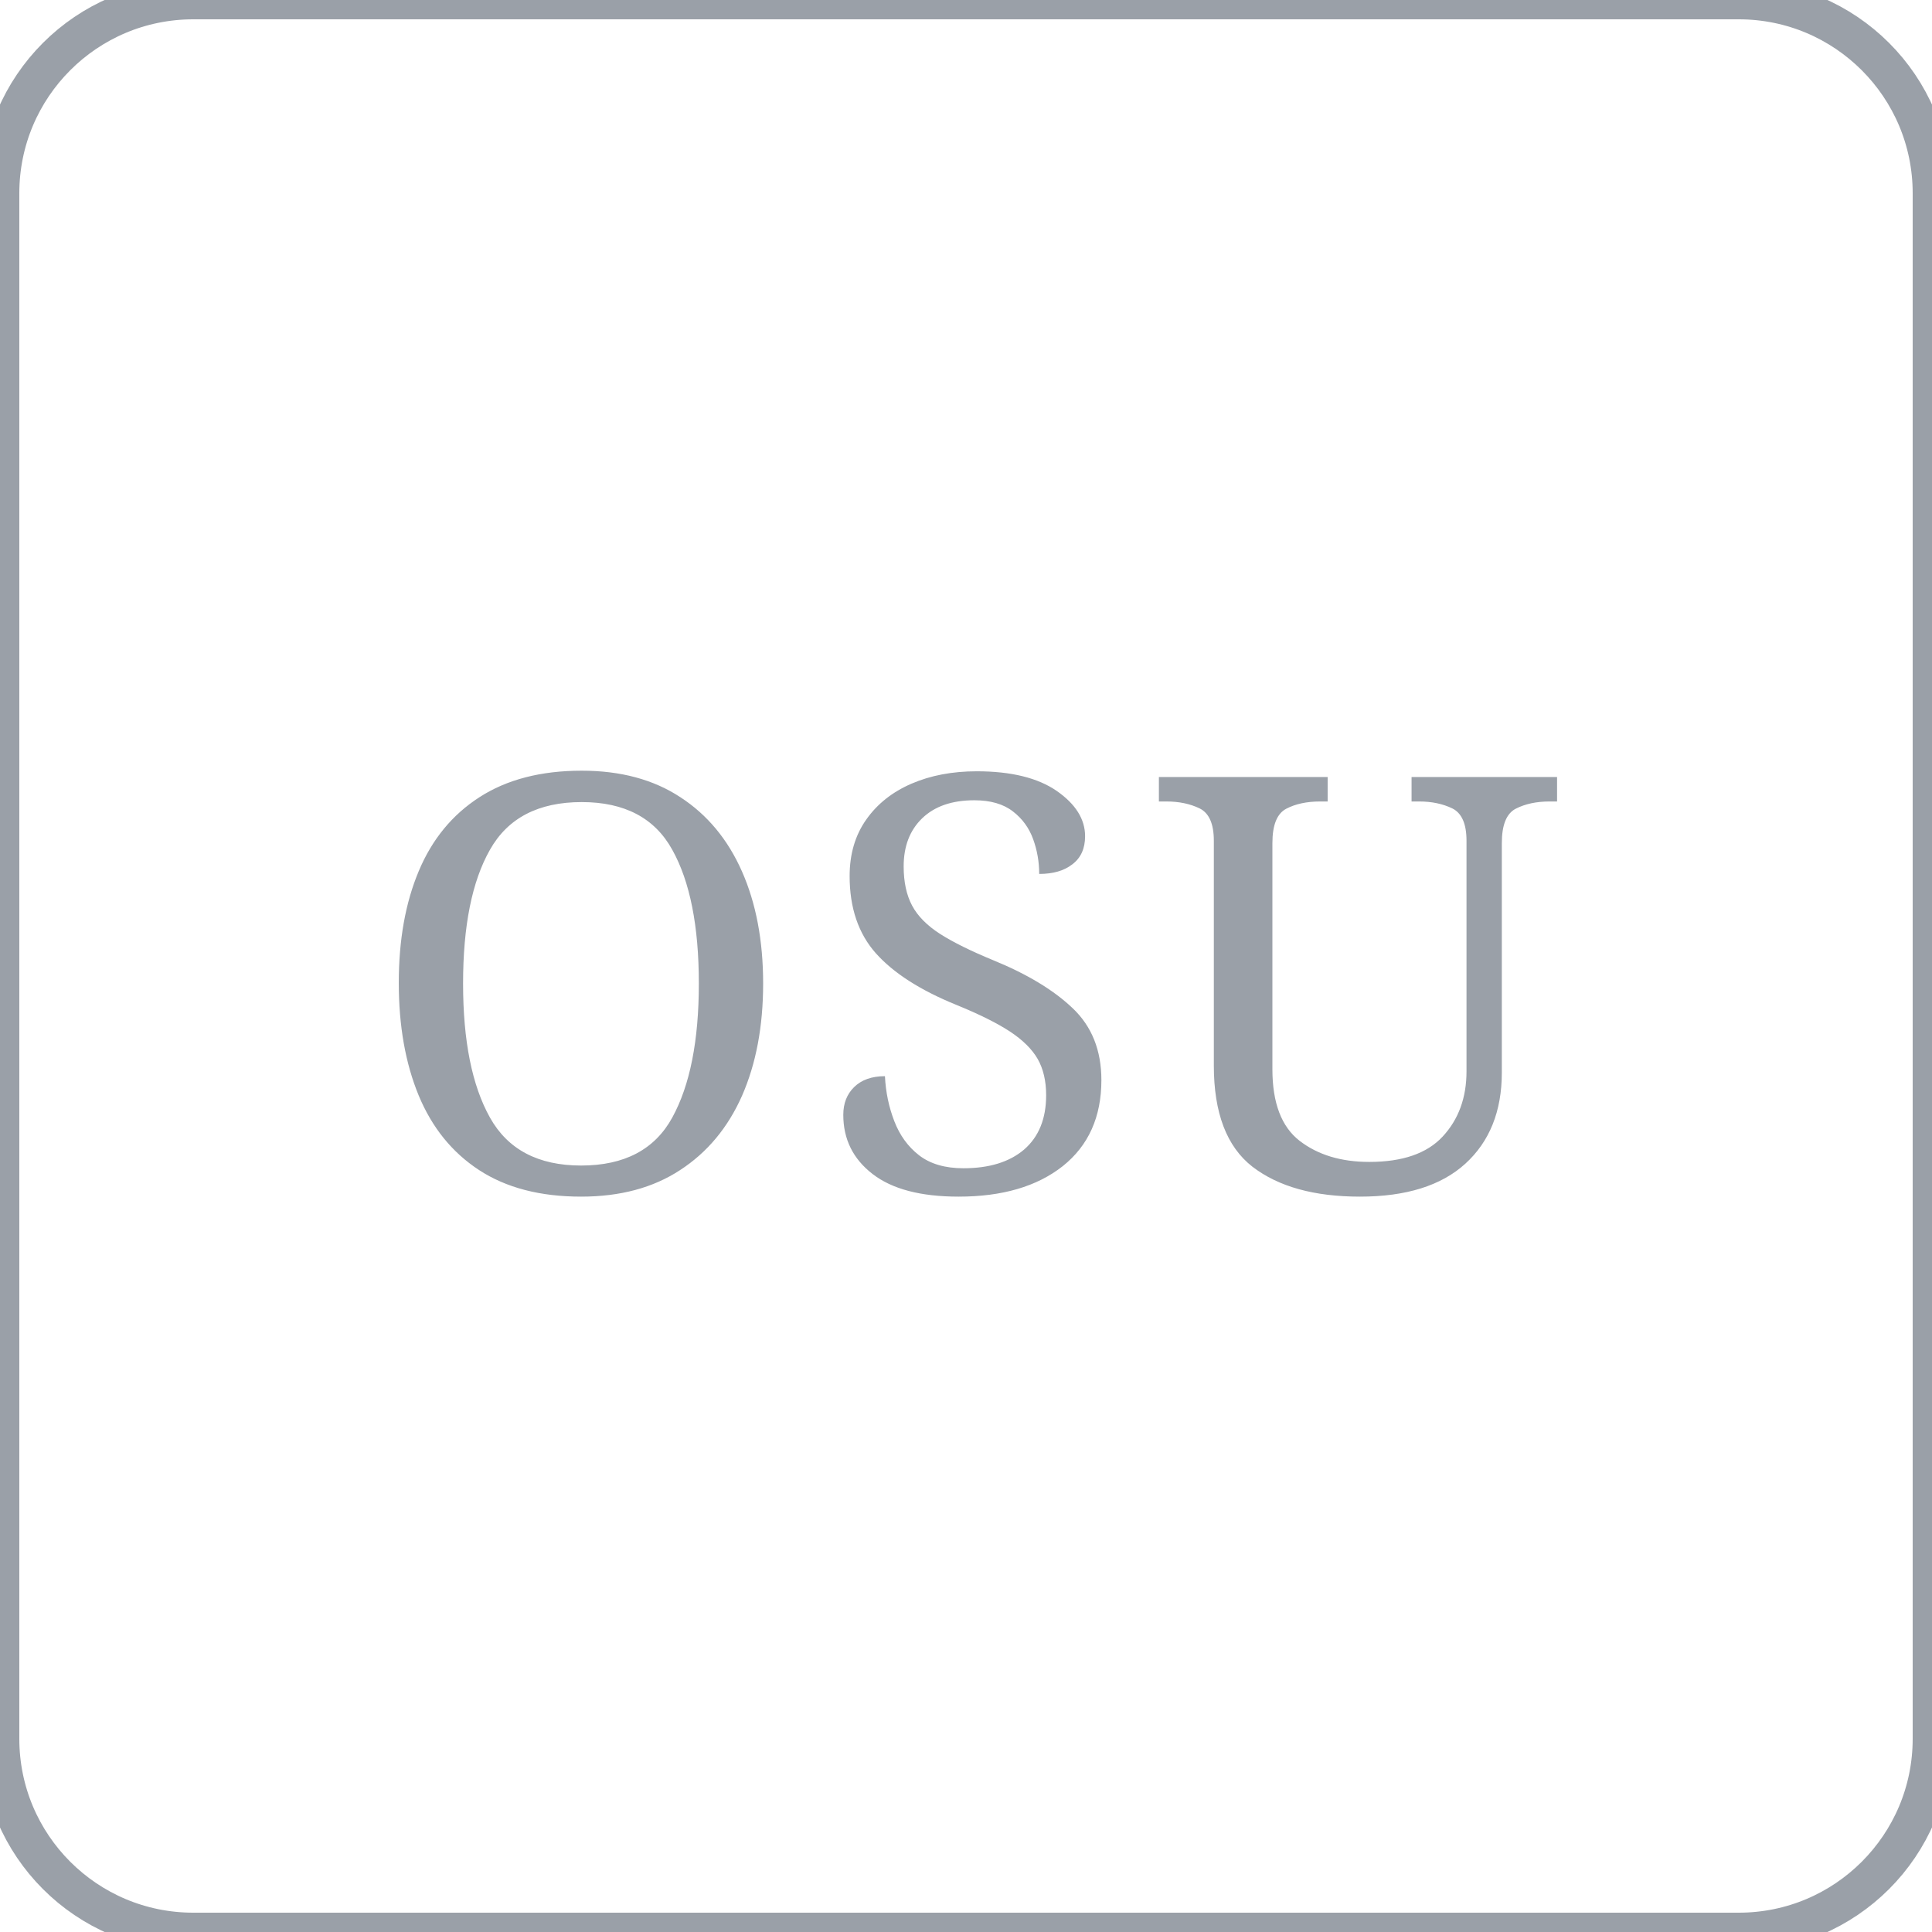
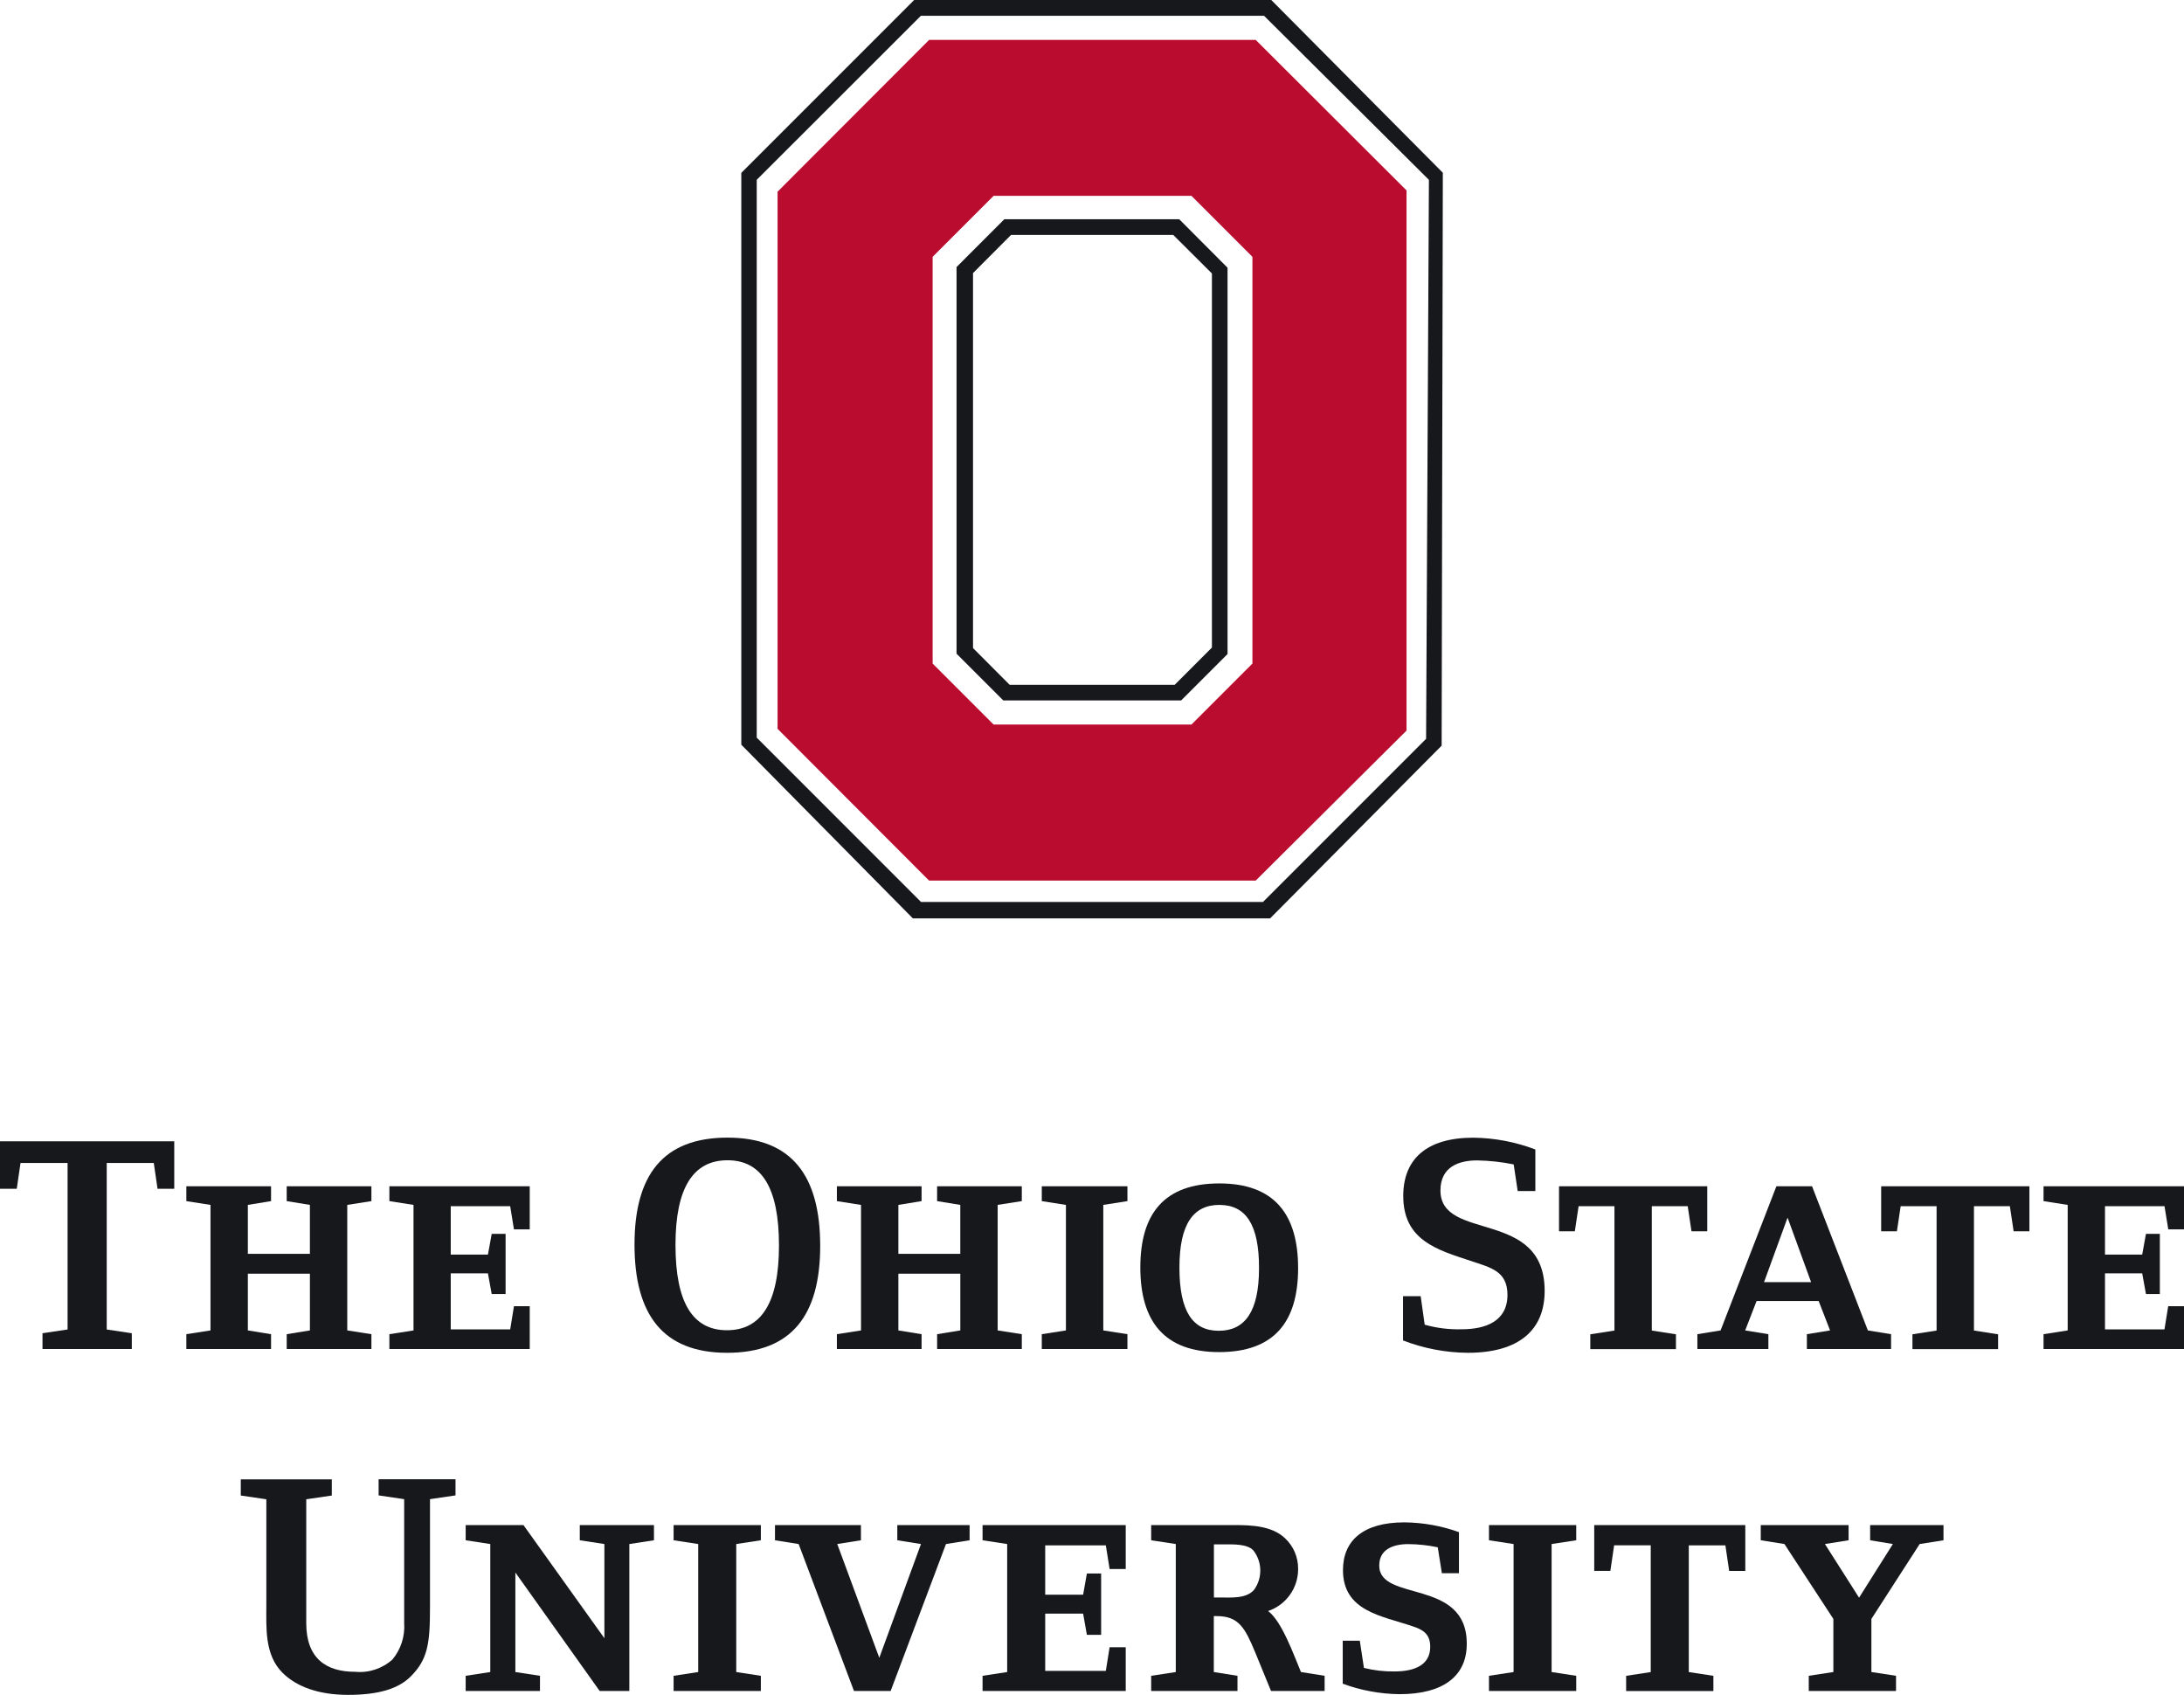
- <svg xmlns="http://www.w3.org/2000/svg" viewBox="0 0 100 100" role="img" aria-hidden="true">
-   <rect width="100" height="100" rx="10" fill="none" stroke="#9aa0a8" stroke-width="2" />
-   <text x="50" y="50" font-family="Georgia, serif" font-size="30" fill="#9aa0a8" text-anchor="middle" dominant-baseline="central" letter-spacing="1">OSU</text>
+ <svg xmlns="http://www.w3.org/2000/svg" fill="#16181c" width="232.065" height="180.07" viewBox="0 0 232.065 180.07">
+   <g id="ohio_state_web_mark_home_page" data-name="ohio state web mark home page" transform="translate(-14.31 -12.52)">
+     <g id="Group_631" data-name="Group 631" transform="translate(14.31 133.388)">
+       <path id="Path_75" data-name="Path 75" d="M31.05,114.482l-.4-2.74h-5v17.69l2.665.4v1.676H18.826v-1.676l2.665-.4v-17.69h-5l-.4,2.74H14.31V109.44H32.826v5.042Z" transform="translate(-14.31 -109.052)" fill="#16181c" />
+       <path id="Path_76" data-name="Path 76" d="M40.8,130.55v-1.576l2.465-.4v-6.03H36.671v6.03l2.465.4v1.576h-9v-1.576l2.565-.4V115.237l-2.565-.4V113.26h9v1.576l-2.465.4v5.2h6.593v-5.2l-2.465-.4V113.26h9v1.576l-2.565.4v13.337l2.565.4v1.576Z" transform="translate(-10.335 -108.093)" fill="#16181c" />
+       <path id="Path_77" data-name="Path 77" d="M62.293,130.55H47.38v-1.576l2.565-.4V115.237l-2.565-.4V113.26H62.293v4.579H60.617l-.4-2.465H53.9v5.142h3.953l.4-2.2h1.476v6.393H58.252l-.4-2.2H53.9v5.955h6.318l.4-2.465h1.676Z" transform="translate(-6.006 -108.093)" fill="#16181c" />
+       <path id="Path_78" data-name="Path 78" d="M78.046,131.987c-6.856,0-9.846-4.079-9.846-11.5,0-7.381,3.028-11.36,9.884-11.36s9.846,4.079,9.846,11.5C87.93,128,84.9,131.987,78.046,131.987Zm.038-20.455c-3.653,0-5.53,2.928-5.53,9,0,6.093,1.814,9.058,5.467,9.058s5.53-2.928,5.53-9C83.551,114.5,81.737,111.532,78.084,111.532Z" transform="translate(-0.779 -109.13)" fill="#16181c" />
+       <path id="Path_79" data-name="Path 79" d="M96.037,130.55v-1.576l2.465-.4v-6.03H91.921v6.03l2.465.4v1.576h-9v-1.576l2.565-.4V115.237l-2.565-.4V113.26h9v1.576l-2.465.4v5.2H98.5v-5.2l-2.465-.4V113.26h9v1.576l-2.565.4v13.337l2.565.4v1.576Z" transform="translate(3.538 -108.093)" fill="#16181c" />
+       <path id="Path_80" data-name="Path 80" d="M102.79,130.55v-1.576l2.565-.4V115.237l-2.565-.4V113.26h9.1v1.576l-2.565.4v13.337l2.565.4v1.576Z" transform="translate(7.907 -108.093)" fill="#16181c" />
+       <path id="Path_81" data-name="Path 81" d="M119.53,130.936c-5.83,0-8.37-3.265-8.37-9s2.565-8.92,8.395-8.92,8.37,3.265,8.37,9S125.36,130.936,119.53,130.936Zm.038-15.639c-2.765,0-4.254,2.014-4.254,6.656,0,4.679,1.414,6.718,4.179,6.718s4.279-2.014,4.279-6.656C123.784,117.336,122.332,115.3,119.567,115.3Z" transform="translate(10.008 -108.153)" fill="#16181c" />
+       <path id="Path_82" data-name="Path 82" d="M140.351,131.987a19.365,19.365,0,0,1-6.881-1.314v-4.7h1.877l.425,3.028a13.133,13.133,0,0,0,3.916.488c2.565,0,4.879-.851,4.879-3.653,0-2.54-1.777-2.9-3.953-3.628-3.453-1.151-7.119-2.139-7.119-6.881,0-3.853,2.4-6.193,7.444-6.193a19.136,19.136,0,0,1,6.593,1.251V114.8h-1.877l-.425-2.827a21.336,21.336,0,0,0-3.891-.425c-1.914,0-3.891.663-3.891,3.19,0,5.5,11.072,1.877,11.072,10.672C148.521,129.548,145.818,131.987,140.351,131.987Z" transform="translate(15.61 -109.13)" fill="#16181c" />
+       <path id="Path_83" data-name="Path 83" d="M160.795,118.039l-.4-2.665h-3.816v13.212l2.565.4v1.576h-9.1v-1.576l2.565-.4V115.374H148.8l-.4,2.665H146.72V113.26h15.751v4.779Z" transform="translate(18.937 -108.093)" fill="#16181c" />
+       <path id="Path_84" data-name="Path 84" d="M170.105,130.55v-1.576l2.465-.4-1.214-3.128h-6.593l-1.214,3.128,2.465.4v1.576H158.47v-1.576l2.465-.4,5.93-15.313h3.791l5.93,15.313,2.465.4v1.576Zm-2.052-13.962-2.5,6.856h5Z" transform="translate(21.888 -108.093)" fill="#16181c" />
+       <path id="Path_85" data-name="Path 85" d="M188.155,118.039l-.4-2.665h-3.816v13.212l2.565.4v1.576h-9.1v-1.576l2.565-.4V115.374h-3.816l-.4,2.665H174.08V113.26h15.751v4.779Z" transform="translate(25.807 -108.093)" fill="#16181c" />
+       <path id="Path_86" data-name="Path 86" d="M202.8,130.55H187.87v-1.576l2.565-.4V115.237l-2.565-.4V113.26H202.8v4.579h-1.676l-.4-2.465H194.4v5.142h3.953l.4-2.2h1.476v6.393h-1.476l-.4-2.2H194.4v5.955h6.318l.4-2.465H202.8v4.554Z" transform="translate(29.27 -108.093)" fill="#16181c" />
+     </g>
+     <g id="Group_632" data-name="Group 632" transform="translate(39.895 169.682)">
+       <path id="Path_87" data-name="Path 87" d="M54.865,140.254v11.485c0,3.866-.238,5.542-2.052,7.356-1.314,1.314-3.453,1.952-6.643,1.952-3.153,0-5.5-.876-6.981-2.352-1.914-1.914-1.714-4.767-1.714-7.256V140.267l-2.715-.4v-1.714h9.671v1.714l-2.715.4v13.162c0,3.691,2.052,5.167,5.2,5.167a5.182,5.182,0,0,0,3.966-1.314,5.469,5.469,0,0,0,1.239-3.866V140.254l-2.715-.4V138.14h8.17v1.714Z" transform="translate(-34.76 -138.14)" fill="#16181c" />
+       <path id="Path_88" data-name="Path 88" d="M71.25,144.044v15.614H68.1L59.14,147.072v10.572l2.615.4v1.614H53.86v-1.614l2.615-.4v-13.6l-2.615-.4V142.03H60l8.6,12.023V144.044l-2.615-.4V142.03h7.882v1.614Z" transform="translate(-29.964 -137.163)" fill="#16181c" />
+       <path id="Path_89" data-name="Path 89" d="M71.52,159.658v-1.614l2.615-.4v-13.6l-2.615-.4V142.03h9.271v1.614l-2.615.4v13.6l2.615.4v1.614Z" transform="translate(-25.53 -137.163)" fill="#16181c" />
+       <path id="Path_90" data-name="Path 90" d="M98.3,144.044l-5.88,15.614H88.525l-5.88-15.614-2.515-.4V142.03h9.133v1.614l-2.515.4,4.466,12.086,4.429-12.086-2.515-.4V142.03h7.682v1.614Z" transform="translate(-23.368 -137.163)" fill="#16181c" />
+       <path id="Path_91" data-name="Path 91" d="M112.973,159.658H97.76v-1.614l2.615-.4v-13.6l-2.615-.4V142.03h15.213V146.7h-1.714l-.4-2.515h-6.443v5.242h4.029l.4-2.252h1.514v6.518h-1.514l-.4-2.252h-4.029v6.08h6.443l.4-2.515h1.714Z" transform="translate(-18.941 -137.163)" fill="#16181c" />
+       <path id="Path_92" data-name="Path 92" d="M124.816,159.658l-1.651-4.029c-1.113-2.69-1.777-3.928-4.129-3.928h-.3v5.943l2.515.4v1.614H112.08v-1.614l2.615-.4v-13.6l-2.615-.4V142.03h8.9c1.814,0,3.928.1,5.3,1.376a4.4,4.4,0,0,1,1.414,3.29,4.689,4.689,0,0,1-3.19,4.466c1.476,1.1,2.752,4.729,3.491,6.481l2.515.4v1.614h-5.692Zm-1.877-14.938c-.676-.7-2.114-.638-3.015-.638h-1.176v5.642h.7c1.138,0,2.715.138,3.553-.8a3.48,3.48,0,0,0-.063-4.2Z" transform="translate(-15.345 -137.163)" fill="#16181c" />
+       <path id="Path_93" data-name="Path 93" d="M134.393,160.053a17.966,17.966,0,0,1-6.043-1.113v-4.566h1.814l.438,2.89a12.646,12.646,0,0,0,3.253.375c2.152,0,3.791-.7,3.791-2.615,0-1.339-.738-1.814-1.852-2.177-3.253-1.113-7.419-1.576-7.419-5.98,0-3.153,2.177-5.067,6.518-5.067a17.6,17.6,0,0,1,5.805,1.038V147.2h-1.814l-.438-2.752a15.8,15.8,0,0,0-3.128-.338c-1.651,0-3.09.576-3.09,2.277,0,3.928,9.3,1.314,9.3,8.295C141.549,158.1,139.059,160.053,134.393,160.053Z" transform="translate(-11.26 -137.221)" fill="#16181c" />
+       <path id="Path_94" data-name="Path 94" d="M140.77,159.658v-1.614l2.615-.4v-13.6l-2.615-.4V142.03h9.271v1.614l-2.615.4v13.6l2.615.4v1.614Z" transform="translate(-8.141 -137.163)" fill="#16181c" />
+       <path id="Path_95" data-name="Path 95" d="M164.048,146.9l-.4-2.715h-3.891v13.462l2.615.4v1.614H153.1v-1.614l2.615-.4V144.182h-3.891l-.4,2.715H149.71V142.03h16.052V146.9Z" transform="translate(-5.897 -137.163)" fill="#16181c" />
+       <path id="Path_96" data-name="Path 96" d="M180.74,144.044,175.61,152v5.642l2.615.4v1.614h-9.271v-1.614l2.615-.4V152l-5.2-7.957-2.515-.4V142.03h9.333v1.614l-2.515.4,3.628,5.7,3.591-5.7-2.415-.4V142.03h7.794v1.614Z" transform="translate(-2.346 -137.163)" fill="#16181c" />
+     </g>
+     <path id="Path_97" data-name="Path 97" d="M96.827,38.955l6.481-6.481h21.018l6.481,6.481V82.168l-6.481,6.481H103.308l-6.481-6.481V38.955ZM147.183,31.9,131.157,15.91H96.452L80.35,32.037V89.1l16.1,16.127h34.705l16.027-15.939V31.9Z" transform="translate(16.582 0.851)" fill="#ba0c2f" />
+     <path id="Path_98" data-name="Path 98" d="M78.909,90.889V31.624L96.349,14.2h36.469l17.515,17.428-.3,59.389-17.328,17.328H96.362L78.909,90.889ZM95.624,12.533,77.27,30.886V91.639L95.5,110.093h37.958l18.228-18.354.125-60.866L133.582,12.52H95.624Z" transform="translate(15.809 0)" fill="#16181c" />
+     <path id="Path_99" data-name="Path 99" d="M101.343,32.8H118.57l4.116,4.1V76.642L118.733,80.6h-17.54l-3.891-3.9V36.857l4.041-4.054Zm23.008,3.491-5.142-5.155H100.629L95.55,36.219V77.293l4.967,4.967h18.9l4.929-4.929V36.295Z" transform="translate(20.399 4.675)" fill="#16181c" />
+   </g>
</svg>
